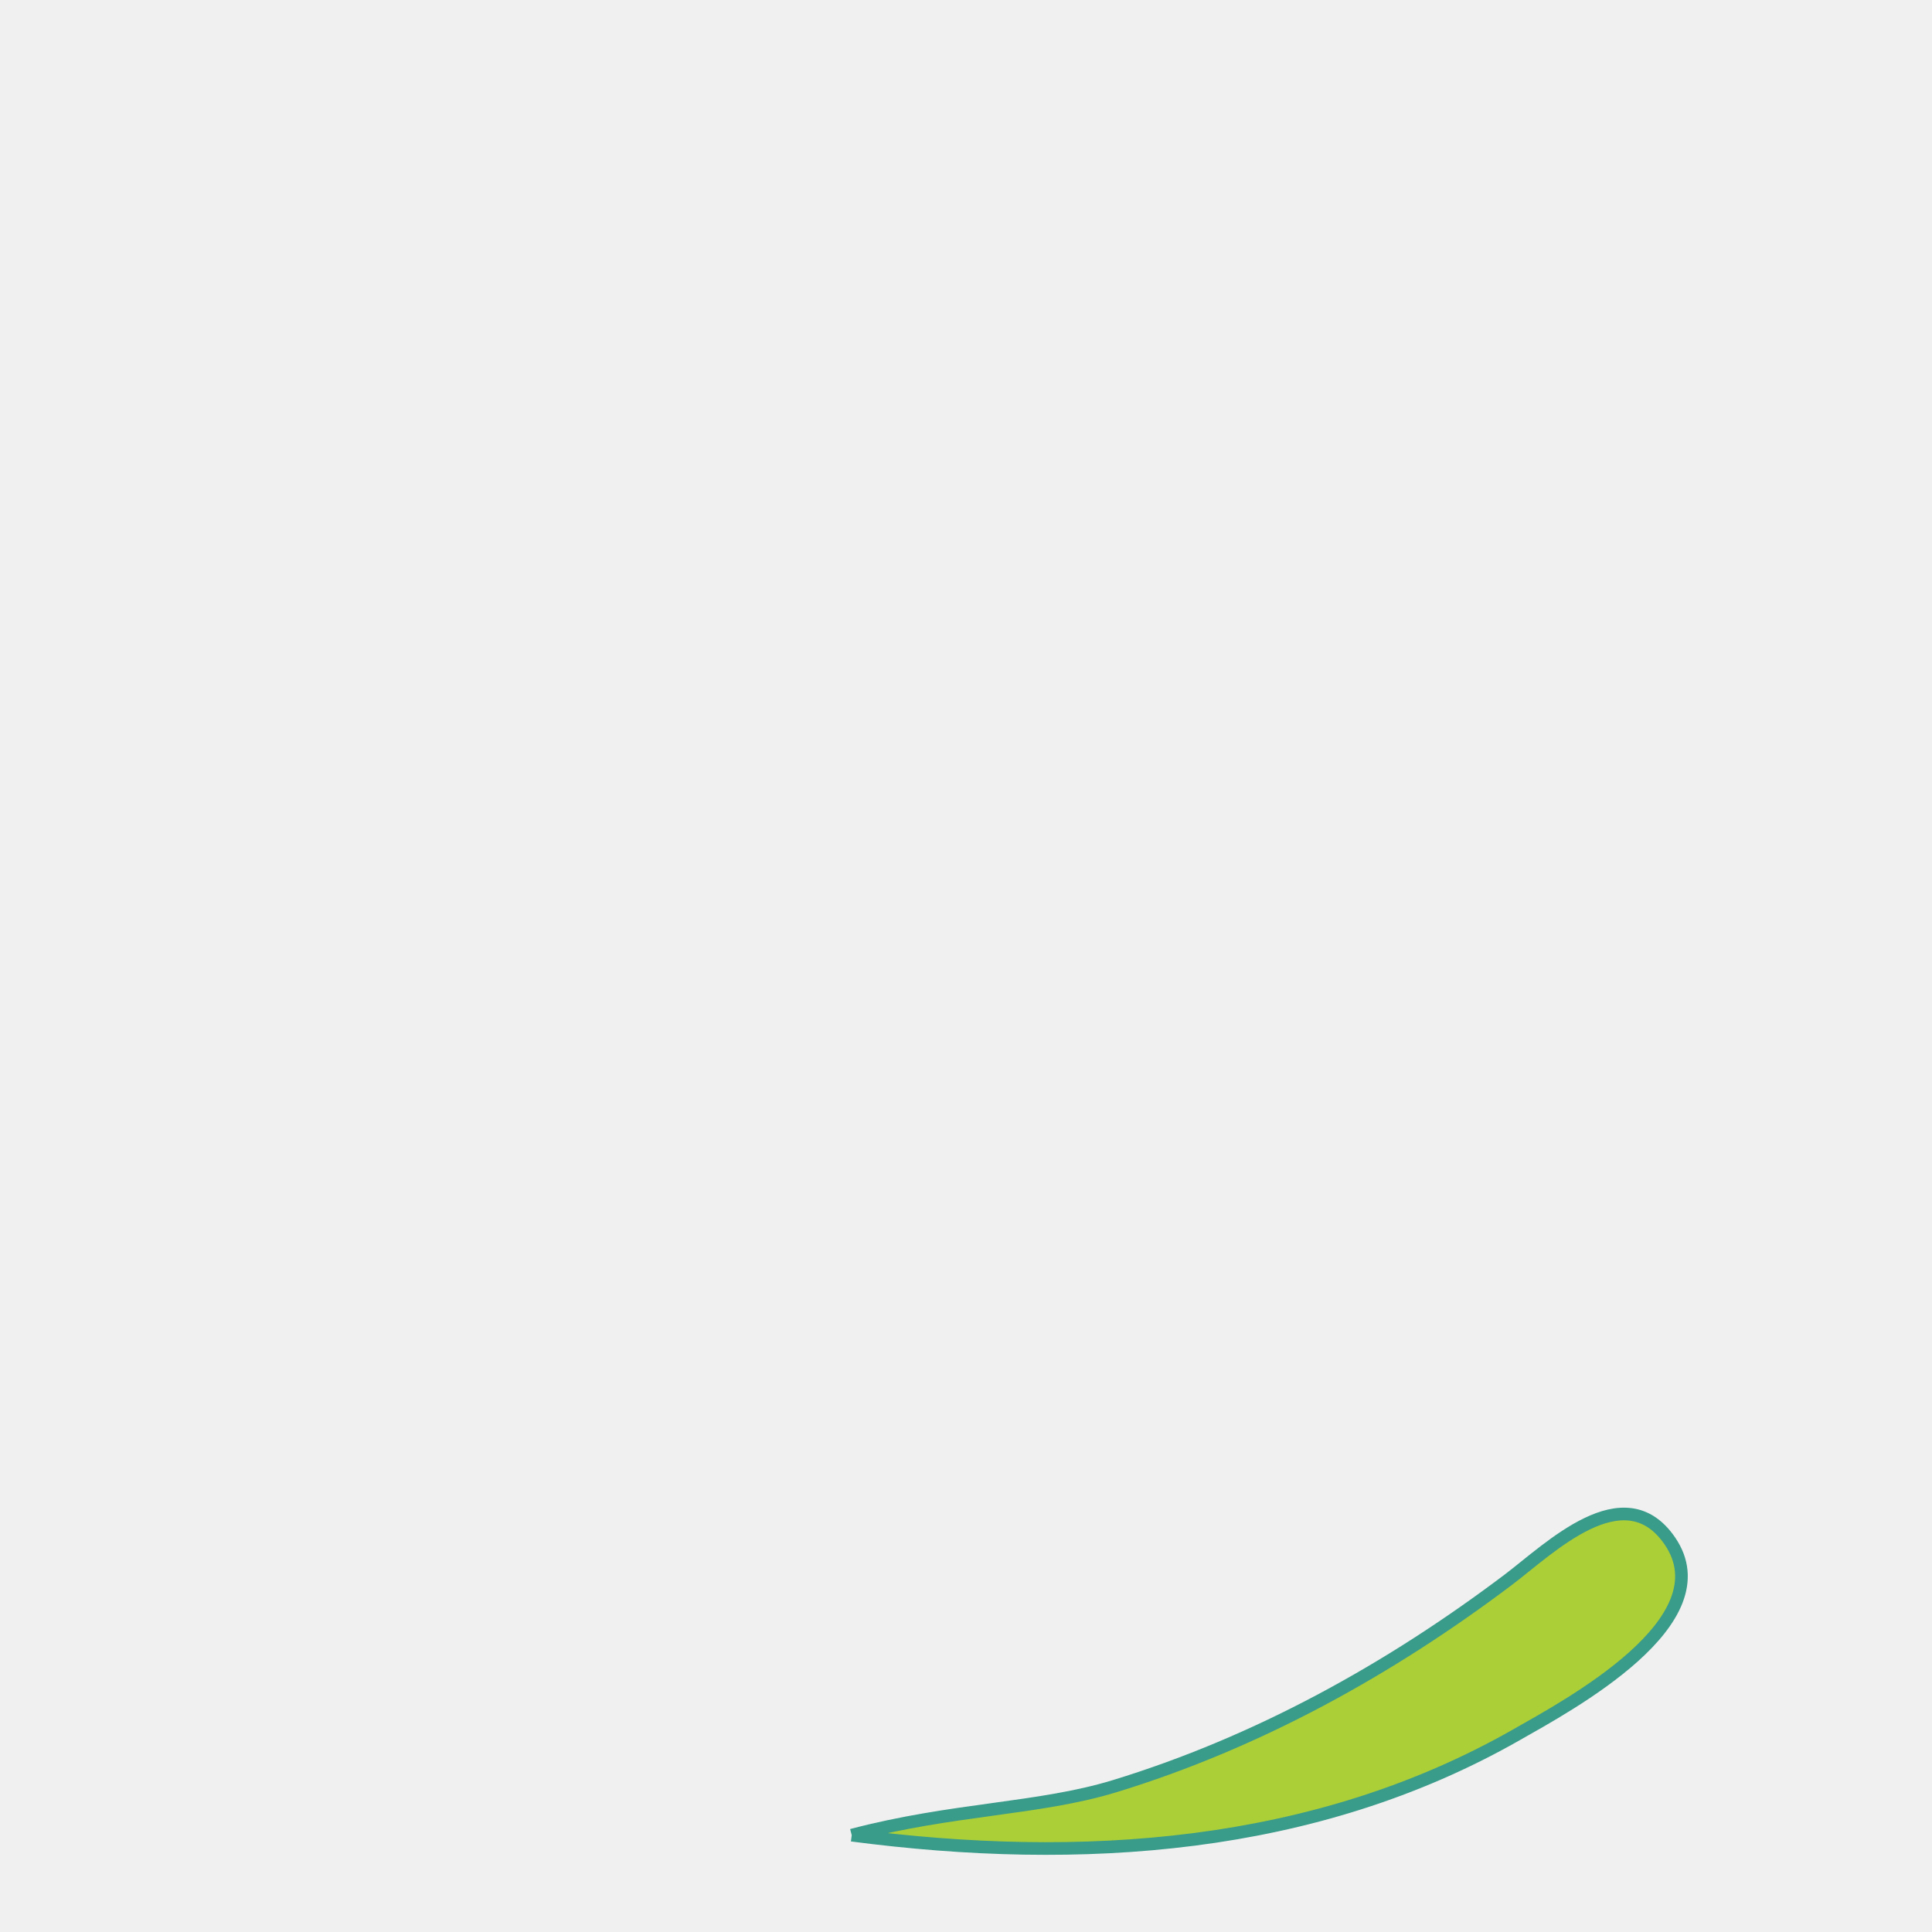
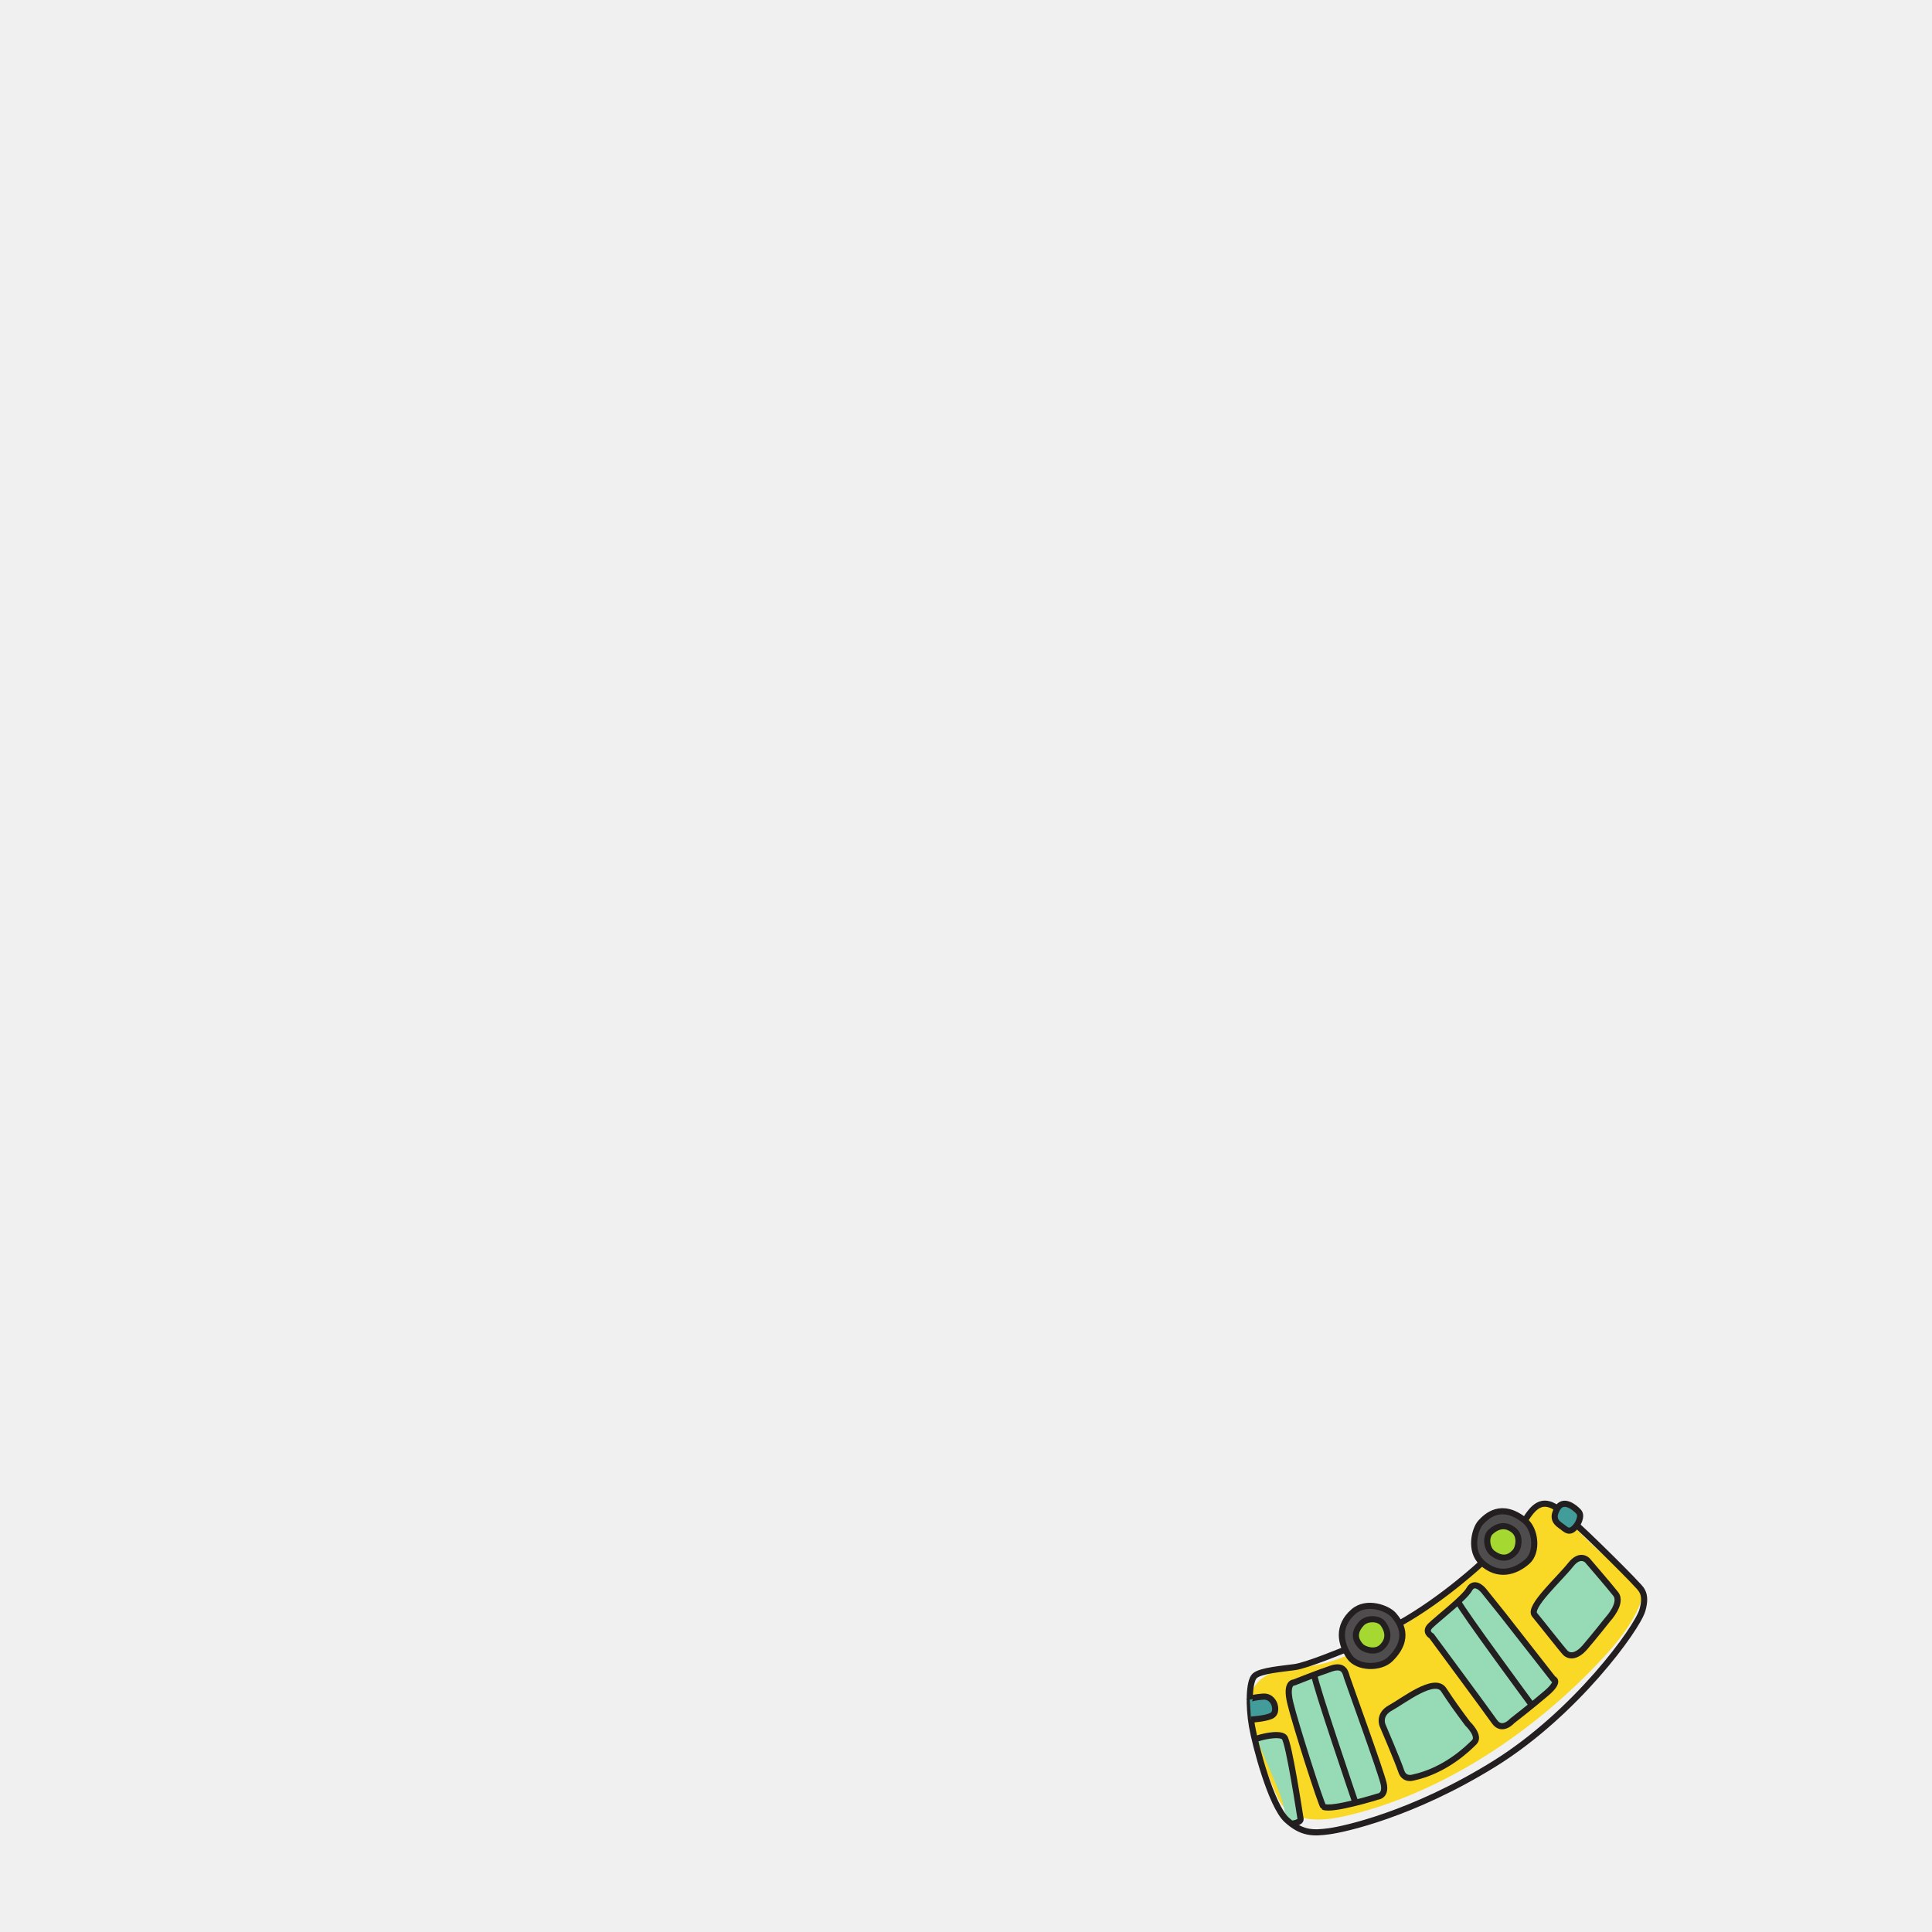
<svg xmlns="http://www.w3.org/2000/svg" width="91.722mm" height="91.722mm" viewBox="0 0 91.722 91.722" version="1.1" id="svg8">
  <defs id="defs2" />
  <g id="layer1" transform="translate(-34.26984,-79.62698)">
-     <path style="fill:#abcf37;fill-opacity:1;stroke:#399b8a;stroke-width:0.6;stroke-miterlimit:4;stroke-dasharray:none;stroke-opacity:1" d="m 74.706,166.752 c 10.868,1.424 21.962,0.694 31.531,-4.75 2.536,-1.443 9.932,-5.41 7.304,-9.227 -2.171,-3.153 -5.708,0.372 -7.657,1.844 -5.642,4.26 -11.918,7.732 -18.697,9.807 -3.594,1.1 -7.69,1.061 -12.481,2.326" id="path847" />
+     <g id="g21709-3" transform="matrix(-0.6086228,0.3646036,-0.3646036,-0.6086228,214.4916,203.7325)">
+       <g id="g2704-7" transform="matrix(0.205189,0,0,-0.205189,91.94883,141.2198)">
+         <path d="m 0,0 c 9.514,1.98 18.706,5.288 28.187,7.423 12.668,2.852 25.752,3.583 38.723,2.994 7.116,-0.323 14.331,-1.068 20.93,-3.75 3.285,-1.335 6.384,-3.138 9.774,-4.178 3.389,-1.041 7.261,-1.233 10.312,0.574 2.652,1.57 4.288,4.39 5.573,7.19 2.691,5.867 4.355,12.203 4.892,18.635 0.366,4.378 2.415,11.236 0.317,15.096 -3.228,5.943 -10.106,8.779 -16.568,10.77 -30.533,9.406 -66.07,7.415 -96.745,-1.515 -6.637,-1.933 -13.251,-4.334 -18.863,-8.37 -1.577,-1.135 -3.146,-2.512 -3.662,-4.385 -0.609,-2.208 0.387,-4.504 1.298,-6.606 3.09,-7.128 5.445,-14.573 7.027,-22.179 C -7.806,6.9 -6.64,-1.382 0,0" style="fill:#f9d925;fill-opacity:1;fill-rule:nonzero;stroke:none" id="path2706-8" />
+       </g>
+       <g id="g2760-4" transform="matrix(0.205189,0,0,-0.205189,114.6955,137.4906)">
+         <path d="m 0,0 c -1.556,0.538 -2.968,1.757 -3.316,3.366 -0.216,0.997 -0.011,2.037 0.284,3.013 0.677,2.241 1.823,4.305 2.882,6.393 2.37,4.676 4.336,9.558 5.867,14.573 0.225,0.739 0.502,1.557 1.185,1.918 1.089,0.575 2.447,-0.509 2.665,-1.721 C 9.785,26.329 9.269,25.123 8.849,23.964 7.661,20.691 7.182,17.212 6.71,13.762 6.231,10.266 5.752,6.771 5.274,3.275 4.782,-0.325 3.957,-1.368 0,0" style="fill:#96dab6;fill-opacity:1;fill-rule:nonzero;stroke:none" id="path2762-7" />
+       </g>
+       <g id="g2816-5" transform="matrix(0.205189,0,0,-0.205189,96.68325,139.9343)">
+         <path d="M 0,0 C 0,0 16.766,3.663 33.271,3.181" style="fill:#ffffff;fill-opacity:1;fill-rule:nonzero;stroke:#231f20;stroke-width:2;stroke-linecap:butt;stroke-linejoin:miter;stroke-miterlimit:10;stroke-dasharray:none;stroke-opacity:1" id="path2818-3" />
+       </g>
+       <g id="g2820-6" transform="matrix(0.205189,0,0,-0.205189,107.5201,139.6506)">
+         <path d="m 0,0 c 0,0 13.285,-1.972 16.958,-3.51 3.674,-1.538 10.204,-4.839 12.781,-4.306 2.577,0.532 6.843,7.547 9.179,13.593 2.336,6.045 7.937,25.463 6.007,32.005 -1.93,6.542 -5.322,8.334 -9.91,10.323 -4.588,1.99 -26.209,9.318 -57.481,8.847 -31.273,-0.471 -62.712,-13.945 -67.229,-18.129 -4.516,-4.185 -3.036,-6.597 -2.625,-8.94 0.411,-2.344 6.808,-28.173 9.323,-33.807 2.515,-5.634 6.425,-4.502 11.157,-2.073" style="fill:none;stroke:#231f20;stroke-width:2;stroke-linecap:butt;stroke-linejoin:miter;stroke-miterlimit:10;stroke-dasharray:none;stroke-opacity:1" id="path2822-6" />
+       </g>
+       <g id="g2824-2" transform="matrix(0.205189,0,0,-0.205189,89.94969,138.8305)">
+         <path d="m 0,0 c 0,0 -3.19,-1.439 -2.762,-3.474 0.427,-2.035 2.065,-6.281 5.395,-4.447 2.431,1.338 3.108,2.933 2.026,5.257 C 3.717,-0.643 3.732,1.544 0,0" style="fill:#419c9a;fill-opacity:1;fill-rule:nonzero;stroke:none" id="path2826-0" />
+       </g>
+       <g id="g2828-5" transform="matrix(0.205189,0,0,-0.205189,89.94969,138.8305)">
+         <path d="m 0,0 c 0,0 -3.19,-1.439 -2.762,-3.474 0.427,-2.035 2.065,-6.281 5.395,-4.447 2.431,1.338 3.108,2.933 2.026,5.257 C 3.717,-0.643 3.732,1.544 0,0 Z" style="fill:none;stroke:#231f20;stroke-width:2;stroke-linecap:butt;stroke-linejoin:miter;stroke-miterlimit:10;stroke-dasharray:none;stroke-opacity:1" id="path2830-8" />
+       </g>
+       <g id="g2832-6" transform="matrix(0.205189,0,0,-0.205189,91.40645,132.3579)">
+         <path d="m 0,0 c 0,0 -6.947,-1.98 -6.45,-5.794 0.498,-3.813 2.29,-14.096 2.29,-14.096 0,0 0.696,-3.369 5.35,-1.621 5.825,2.187 19.033,4.734 18.536,7.98 C 19.229,-10.286 17.818,0.924 17.488,2.283 17.159,3.642 15.513,5.474 11.006,3.971 6.499,2.469 0,0 0,0" style="fill:#96dab6;fill-opacity:1;fill-rule:nonzero;stroke:none" id="path2834-8" />
+       </g>
+       <g id="g2836-4" transform="matrix(0.205189,0,0,-0.205189,91.40645,132.3579)">
+         <path d="m 0,0 c 0,0 -6.947,-1.98 -6.45,-5.794 0.498,-3.813 2.29,-14.096 2.29,-14.096 0,0 0.696,-3.369 5.35,-1.621 5.825,2.187 19.033,4.734 18.536,7.98 C 19.229,-10.286 17.818,0.924 17.488,2.283 17.159,3.642 15.513,5.474 11.006,3.971 6.499,2.469 0,0 0,0 Z" style="fill:none;stroke:#231f20;stroke-width:2;stroke-linecap:butt;stroke-linejoin:miter;stroke-miterlimit:10;stroke-dasharray:none;stroke-opacity:1" id="path2838-4" />
+       </g>
+       <g id="g2840-9" transform="matrix(0.205189,0,0,-0.205189,97.2674,136.2223)">
+         <path d="m 0,0 -3.284,26.333 c 0,0 -1.78,1.839 4.177,2.861 5.957,1.023 14.39,2.046 14.39,2.046 0,0 4.713,1.492 5.019,-2.817 0.306,-4.309 3.251,-34.466 3.251,-34.466 0,0 1.44,-2.362 -1.371,-3.059 C 19.371,-9.8 7.987,-11.159 5.219,-12.754 2.451,-14.35 1.545,-11.216 1.35,-9.864 1.154,-8.513 0,0 0,0" style="fill:#96dab6;fill-opacity:1;fill-rule:nonzero;stroke:none" id="path2842-7" />
+       </g>
+       <g id="g2844-1" transform="matrix(0.205189,0,0,-0.205189,97.2674,136.2223)">
+         <path d="m 0,0 -3.284,26.333 c 0,0 -1.78,1.839 4.177,2.861 5.957,1.023 14.39,2.046 14.39,2.046 0,0 4.713,1.492 5.019,-2.817 0.306,-4.309 3.251,-34.466 3.251,-34.466 0,0 1.44,-2.362 -1.371,-3.059 C 19.371,-9.8 7.987,-11.159 5.219,-12.754 2.451,-14.35 1.545,-11.216 1.35,-9.864 1.154,-8.513 0,0 0,0 Z" style="fill:none;stroke:#231f20;stroke-width:2;stroke-linecap:butt;stroke-linejoin:miter;stroke-miterlimit:10;stroke-dasharray:none;stroke-opacity:1" id="path2846-8" />
+       </g>
+       <g id="g2848-7" transform="matrix(0.205189,0,0,-0.205189,105.2477,137.5579)">
+         <path d="m 0,0 c -9.497,-2.331 -8.722,-8.983 -8.245,-11.781 0.477,-2.798 4.994,-8.651 10.66,-7.648 7.056,1.25 9.036,6.808 8.686,11.978 C 10.789,-2.845 4.474,1.098 0,0" style="fill:#4f4c4d;fill-opacity:1;fill-rule:nonzero;stroke:none" id="path2850-4" />
+       </g>
+       <g id="g2852-1" transform="matrix(0.205189,0,0,-0.205189,105.2477,137.5579)">
+         <path d="m 0,0 c -9.497,-2.331 -8.722,-8.983 -8.245,-11.781 0.477,-2.798 4.994,-8.651 10.66,-7.648 7.056,1.25 9.036,6.808 8.686,11.978 C 10.789,-2.845 4.474,1.098 0,0 Z" style="fill:none;stroke:#231f20;stroke-width:2;stroke-linecap:butt;stroke-linejoin:miter;stroke-miterlimit:10;stroke-dasharray:none;stroke-opacity:1" id="path2854-0" />
+       </g>
+       <g id="g2856-5" transform="matrix(0.205189,0,0,-0.205189,105.6685,140.5955)">
+         <path d="M 0,0 C 4.9,1.369 4.387,4.816 4.093,6.263 3.798,7.71 1.352,10.679 -1.577,10.063 -5.226,9.296 -6.163,6.373 -5.896,3.691 -5.657,1.301 -2.308,-0.645 0,0" style="fill:#a6d832;fill-opacity:1;fill-rule:nonzero;stroke:none" id="path2858-7" />
+       </g>
+       <g id="g2860-7" transform="matrix(0.205189,0,0,-0.205189,105.6685,140.5955)">
+         <path d="M 0,0 C 4.9,1.369 4.387,4.816 4.093,6.263 3.798,7.71 1.352,10.679 -1.577,10.063 -5.226,9.296 -6.163,6.373 -5.896,3.691 -5.657,1.301 -2.308,-0.645 0,0 Z" style="fill:none;stroke:#231f20;stroke-width:2;stroke-linecap:butt;stroke-linejoin:miter;stroke-miterlimit:10;stroke-dasharray:none;stroke-opacity:1" id="path2862-4" />
+       </g>
+       <g id="g2864-2" transform="matrix(0.205189,0,0,-0.205189,92.77921,140.8811)">
+         <path d="m 0,0 c 3.399,-9.169 9.919,-7.641 12.645,-6.848 2.725,0.793 8.025,5.949 6.382,11.463 -2.047,6.867 -7.795,8.2 -12.891,7.263 C 1.596,11.043 -1.601,4.32 0,0" style="fill:#4f4c4d;fill-opacity:1;fill-rule:nonzero;stroke:none" id="path2866-7" />
+       </g>
+       <g id="g2868-4" transform="matrix(0.205189,0,0,-0.205189,92.77921,140.8811)">
+         <path d="m 0,0 c 3.399,-9.169 9.919,-7.641 12.645,-6.848 2.725,0.793 8.025,5.949 6.382,11.463 -2.047,6.867 -7.795,8.2 -12.891,7.263 C 1.596,11.043 -1.601,4.32 0,0 Z" style="fill:none;stroke:#231f20;stroke-width:2;stroke-linecap:butt;stroke-linejoin:miter;stroke-miterlimit:10;stroke-dasharray:none;stroke-opacity:1" id="path2870-6" />
+       </g>
+       <g id="g2872-6" transform="matrix(0.205189,0,0,-0.205189,95.74899,140.1166)">
+         <path d="M 0,0 C -1.919,4.712 -5.285,3.809 -6.689,3.352 -8.093,2.894 -10.763,0.125 -9.818,-2.715 -8.64,-6.252 -5.629,-6.85 -2.994,-6.278 -0.647,-5.769 0.904,-2.22 0,0" style="fill:#a6d832;fill-opacity:1;fill-rule:nonzero;stroke:none" id="path2874-6" />
+       </g>
+       <g id="g2876-4" transform="matrix(0.205189,0,0,-0.205189,95.74899,140.1166)">
+         <path d="M 0,0 C -1.919,4.712 -5.285,3.809 -6.689,3.352 -8.093,2.894 -10.763,0.125 -9.818,-2.715 -8.64,-6.252 -5.629,-6.85 -2.994,-6.278 -0.647,-5.769 0.904,-2.22 0,0 Z" style="fill:none;stroke:#231f20;stroke-width:2;stroke-linecap:butt;stroke-linejoin:miter;stroke-miterlimit:10;stroke-dasharray:none;stroke-opacity:1" id="path2878-2" />
+       </g>
+       <g id="g2880-9" transform="matrix(0.205189,0,0,-0.205189,103.0416,131.192)">
+         <path d="M 0,0 C 0,0 -1.577,5.614 1.277,6.318 4.132,7.022 14.1,9.439 24.352,5.939 c 0,0 2.891,-0.691 2.191,-3.739 -0.7,-3.048 -2.465,-15.965 -2.465,-15.965 0,0 -0.47,-3.766 -5.154,-3.564 -4.684,0.201 -17.653,-1.518 -17.902,3.86 C 0.774,-8.09 0.644,-6.467 0,0" style="fill:#96dab6;fill-opacity:1;fill-rule:nonzero;stroke:none" id="path2882-2" />
+       </g>
+       <g id="g2884-3" transform="matrix(0.205189,0,0,-0.205189,103.0416,131.192)">
+         <path d="M 0,0 C 0,0 -1.577,5.614 1.277,6.318 4.132,7.022 14.1,9.439 24.352,5.939 c 0,0 2.891,-0.691 2.191,-3.739 -0.7,-3.048 -2.465,-15.965 -2.465,-15.965 0,0 -0.47,-3.766 -5.154,-3.564 -4.684,0.201 -17.653,-1.518 -17.902,3.86 C 0.774,-8.09 0.644,-6.467 0,0 Z" style="fill:none;stroke:#231f20;stroke-width:2;stroke-linecap:butt;stroke-linejoin:miter;stroke-miterlimit:10;stroke-dasharray:none;stroke-opacity:1" id="path2886-5" />
+       </g>
+       <g id="g2888-7" transform="matrix(0.205189,0,0,-0.205189,98.71858,130.0358)">
+         <path d="M 0,0 C 0,0 3.683,-38.122 3.283,-41.378" style="fill:#ffffff;fill-opacity:1;fill-rule:nonzero;stroke:#231f20;stroke-width:2;stroke-linecap:butt;stroke-linejoin:miter;stroke-miterlimit:10;stroke-dasharray:none;stroke-opacity:1" id="path2890-4" />
+       </g>
+       <g id="g2892-1" transform="matrix(0.205189,0,0,-0.205189,110.6973,130.0883)">
+         <path d="m 0,0 c 0,0 -2.483,1.232 -3.765,-2.669 -1.282,-3.902 -7.224,-34.704 -7.563,-36.027 -0.339,-1.323 -1.403,-3.966 2.897,-4.926 4.299,-0.959 12.809,-2.354 12.809,-2.354 0,0 2.329,-1.6 4.426,4.995 2.097,6.594 8.53,34.146 8.164,34.707 C 15.282,-3.69 0,0 0,0" style="fill:#96dab6;fill-opacity:1;fill-rule:nonzero;stroke:none" id="path2894-4" />
+       </g>
+       <g id="g2896-3" transform="matrix(0.205189,0,0,-0.205189,110.6973,130.0883)">
+         <path d="m 0,0 c 0,0 -2.483,1.232 -3.765,-2.669 -1.282,-3.902 -7.224,-34.704 -7.563,-36.027 -0.339,-1.323 -1.403,-3.966 2.897,-4.926 4.299,-0.959 12.809,-2.354 12.809,-2.354 0,0 2.329,-1.6 4.426,4.995 2.097,6.594 8.53,34.146 8.164,34.707 C 15.282,-3.69 0,0 0,0 Z" style="fill:none;stroke:#231f20;stroke-width:2;stroke-linecap:butt;stroke-linejoin:miter;stroke-miterlimit:10;stroke-dasharray:none;stroke-opacity:1" id="path2898-7" />
+       </g>
+       <g id="g2900-3" transform="matrix(0.205189,0,0,-0.205189,112.2021,130.5008)">
+         <path d="M 0,0 C 0,0 -8.672,-40.503 -9.851,-42.487" style="fill:#ffffff;fill-opacity:1;fill-rule:nonzero;stroke:#231f20;stroke-width:2;stroke-linecap:butt;stroke-linejoin:miter;stroke-miterlimit:10;stroke-dasharray:none;stroke-opacity:1" id="path2902-8" />
+       </g>
+       <g id="g2904-5" transform="matrix(0.205189,0,0,-0.205189,116.6008,131.5024)">
+         <path d="m 0,0 c 0,0 -2.909,1.378 -3.376,0.181 -0.466,-1.197 -9.569,-23.379 -9.148,-25.548 0.42,-2.168 7.081,-4.292 8.657,-4.298" style="fill:none;stroke:#231f20;stroke-width:2;stroke-linecap:butt;stroke-linejoin:miter;stroke-miterlimit:10;stroke-dasharray:none;stroke-opacity:1" id="path2906-1" />
+       </g>
+       <g id="g2908-4" transform="matrix(0.205189,0,0,-0.205189,115.3382,138.8696)">
+         <path d="M 0,0 C 0,0 -4.006,2.094 -6.273,2.35 -8.54,2.605 -9.1,-0.339 -9.1,-0.339 c 0,0 -0.694,-2.801 1.901,-4.087 3.963,-1.962 4.204,-1.371 4.204,-1.371" style="fill:#419c9a;fill-opacity:1;fill-rule:nonzero;stroke:#231f20;stroke-width:2;stroke-linecap:butt;stroke-linejoin:miter;stroke-miterlimit:10;stroke-dasharray:none;stroke-opacity:1" id="path2910-7" />
+       </g>
+     </g>
  </g>
</svg>
